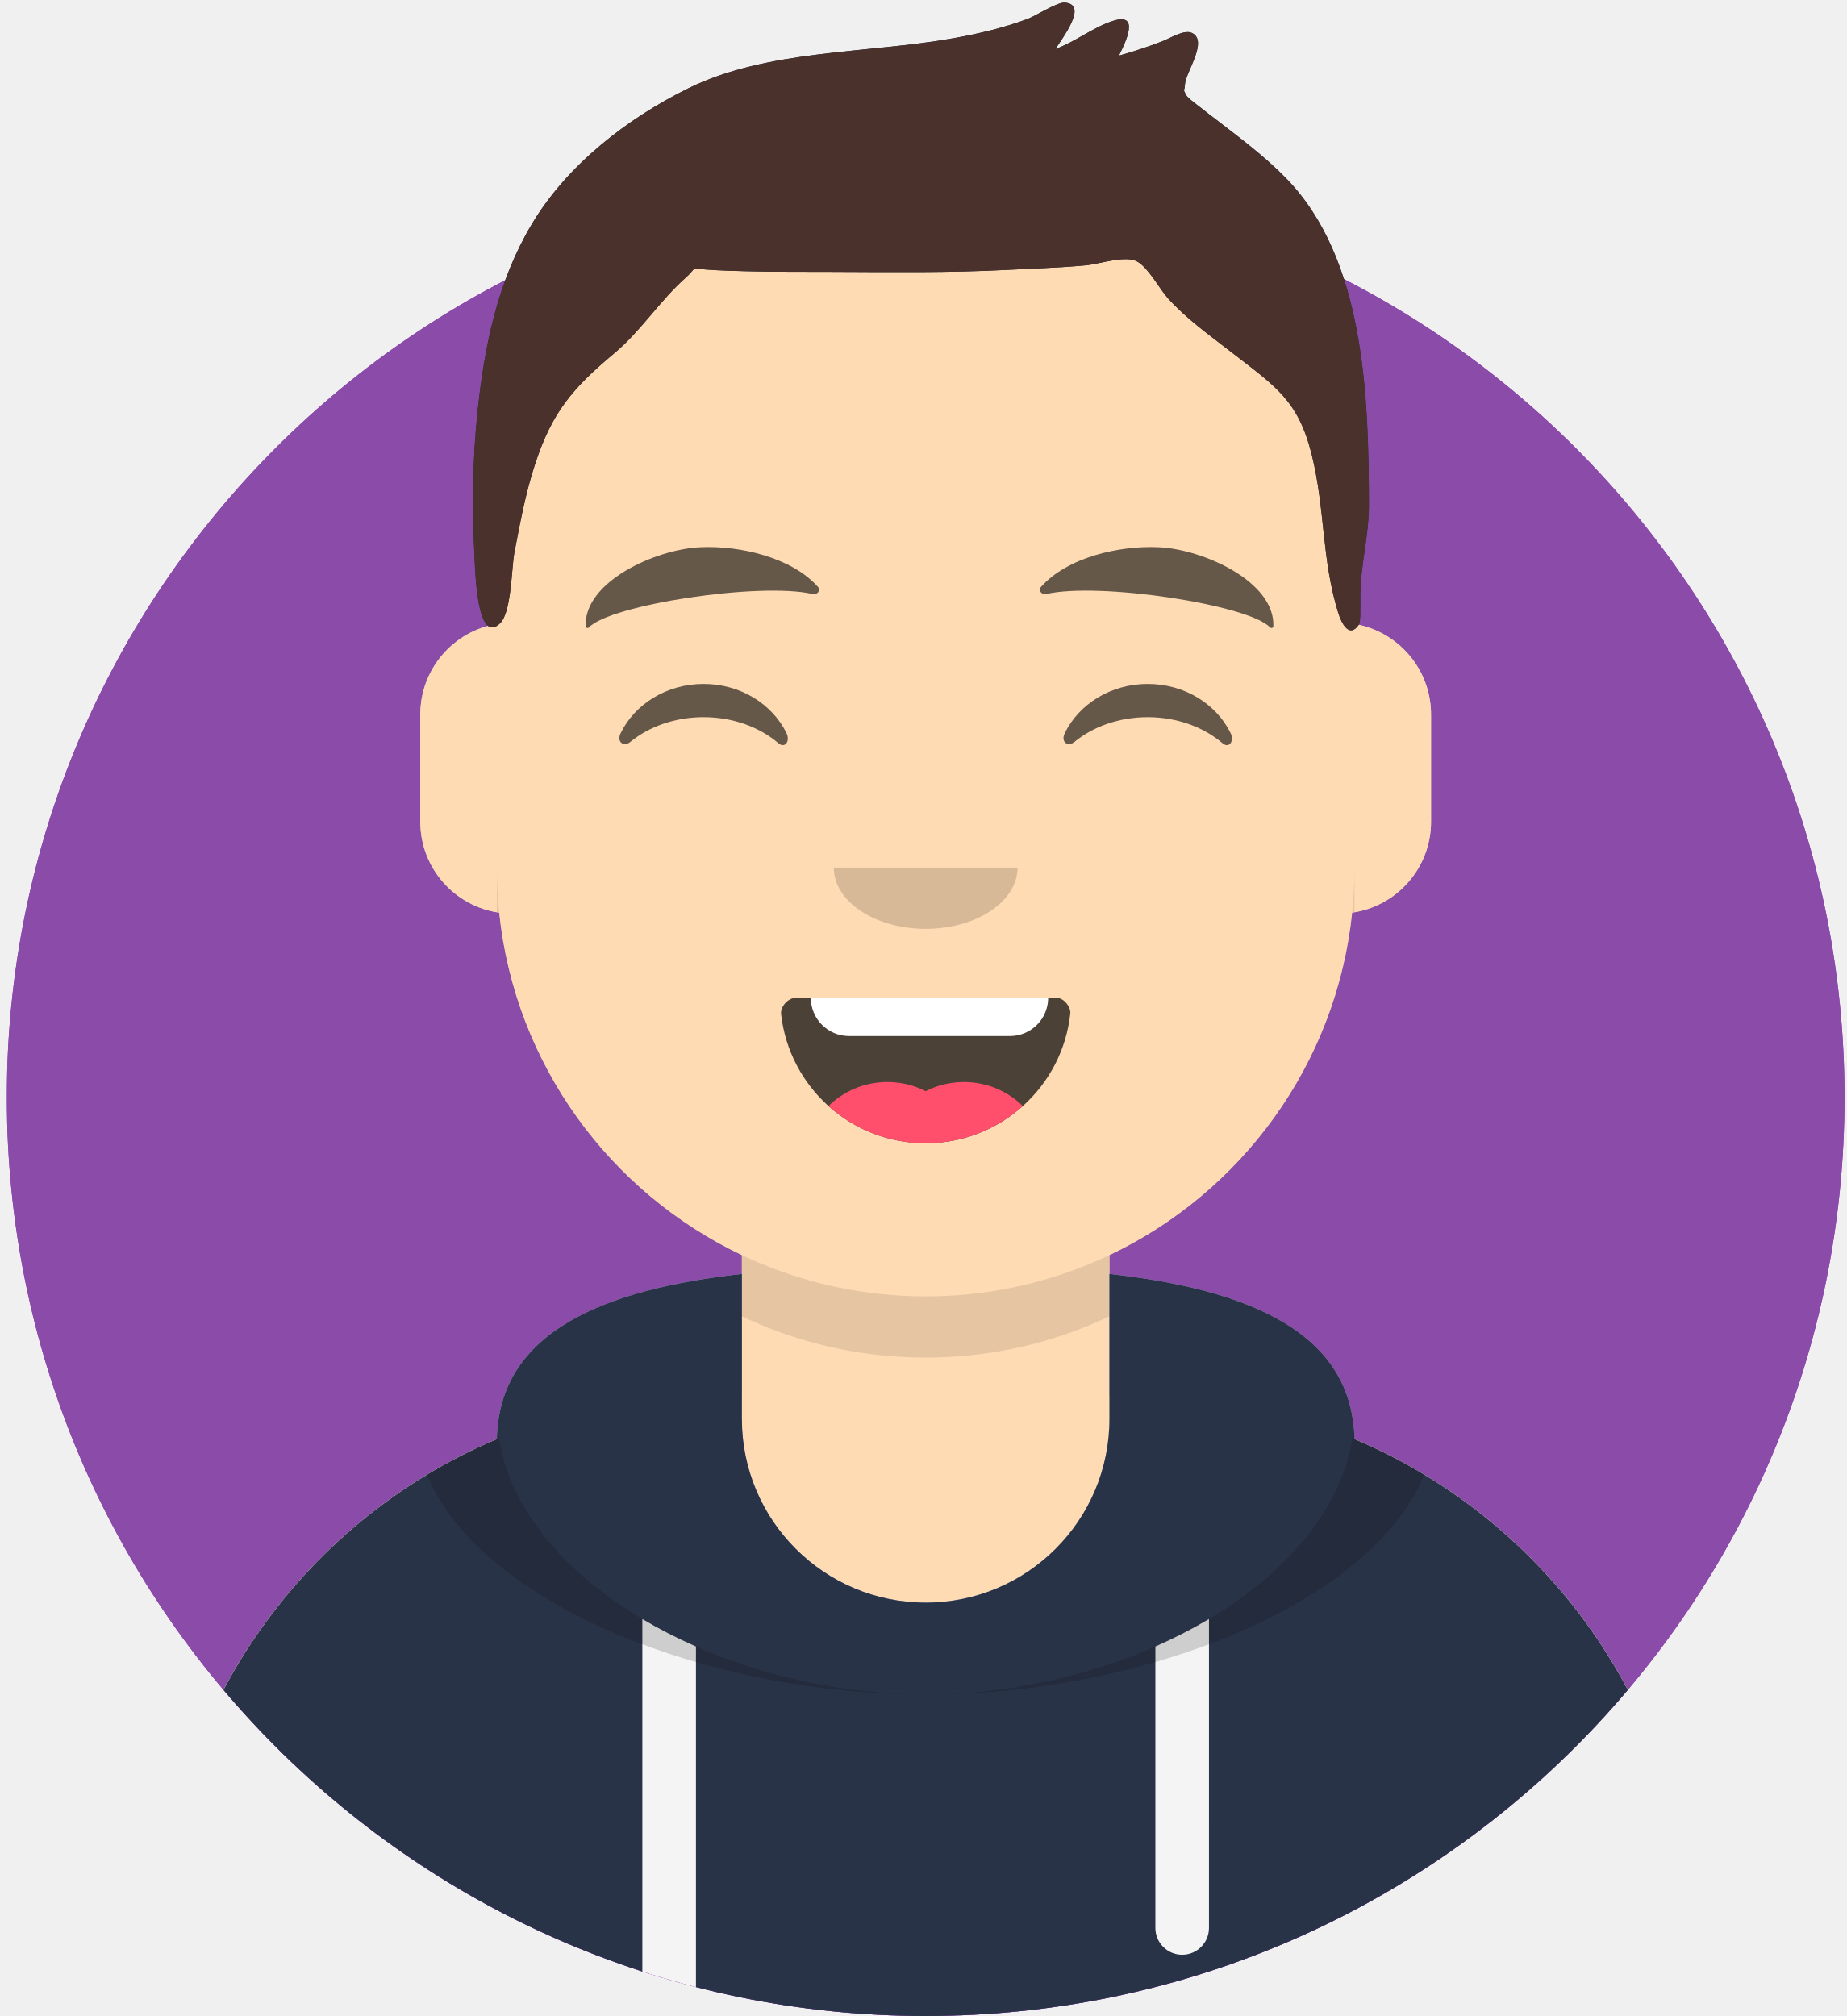
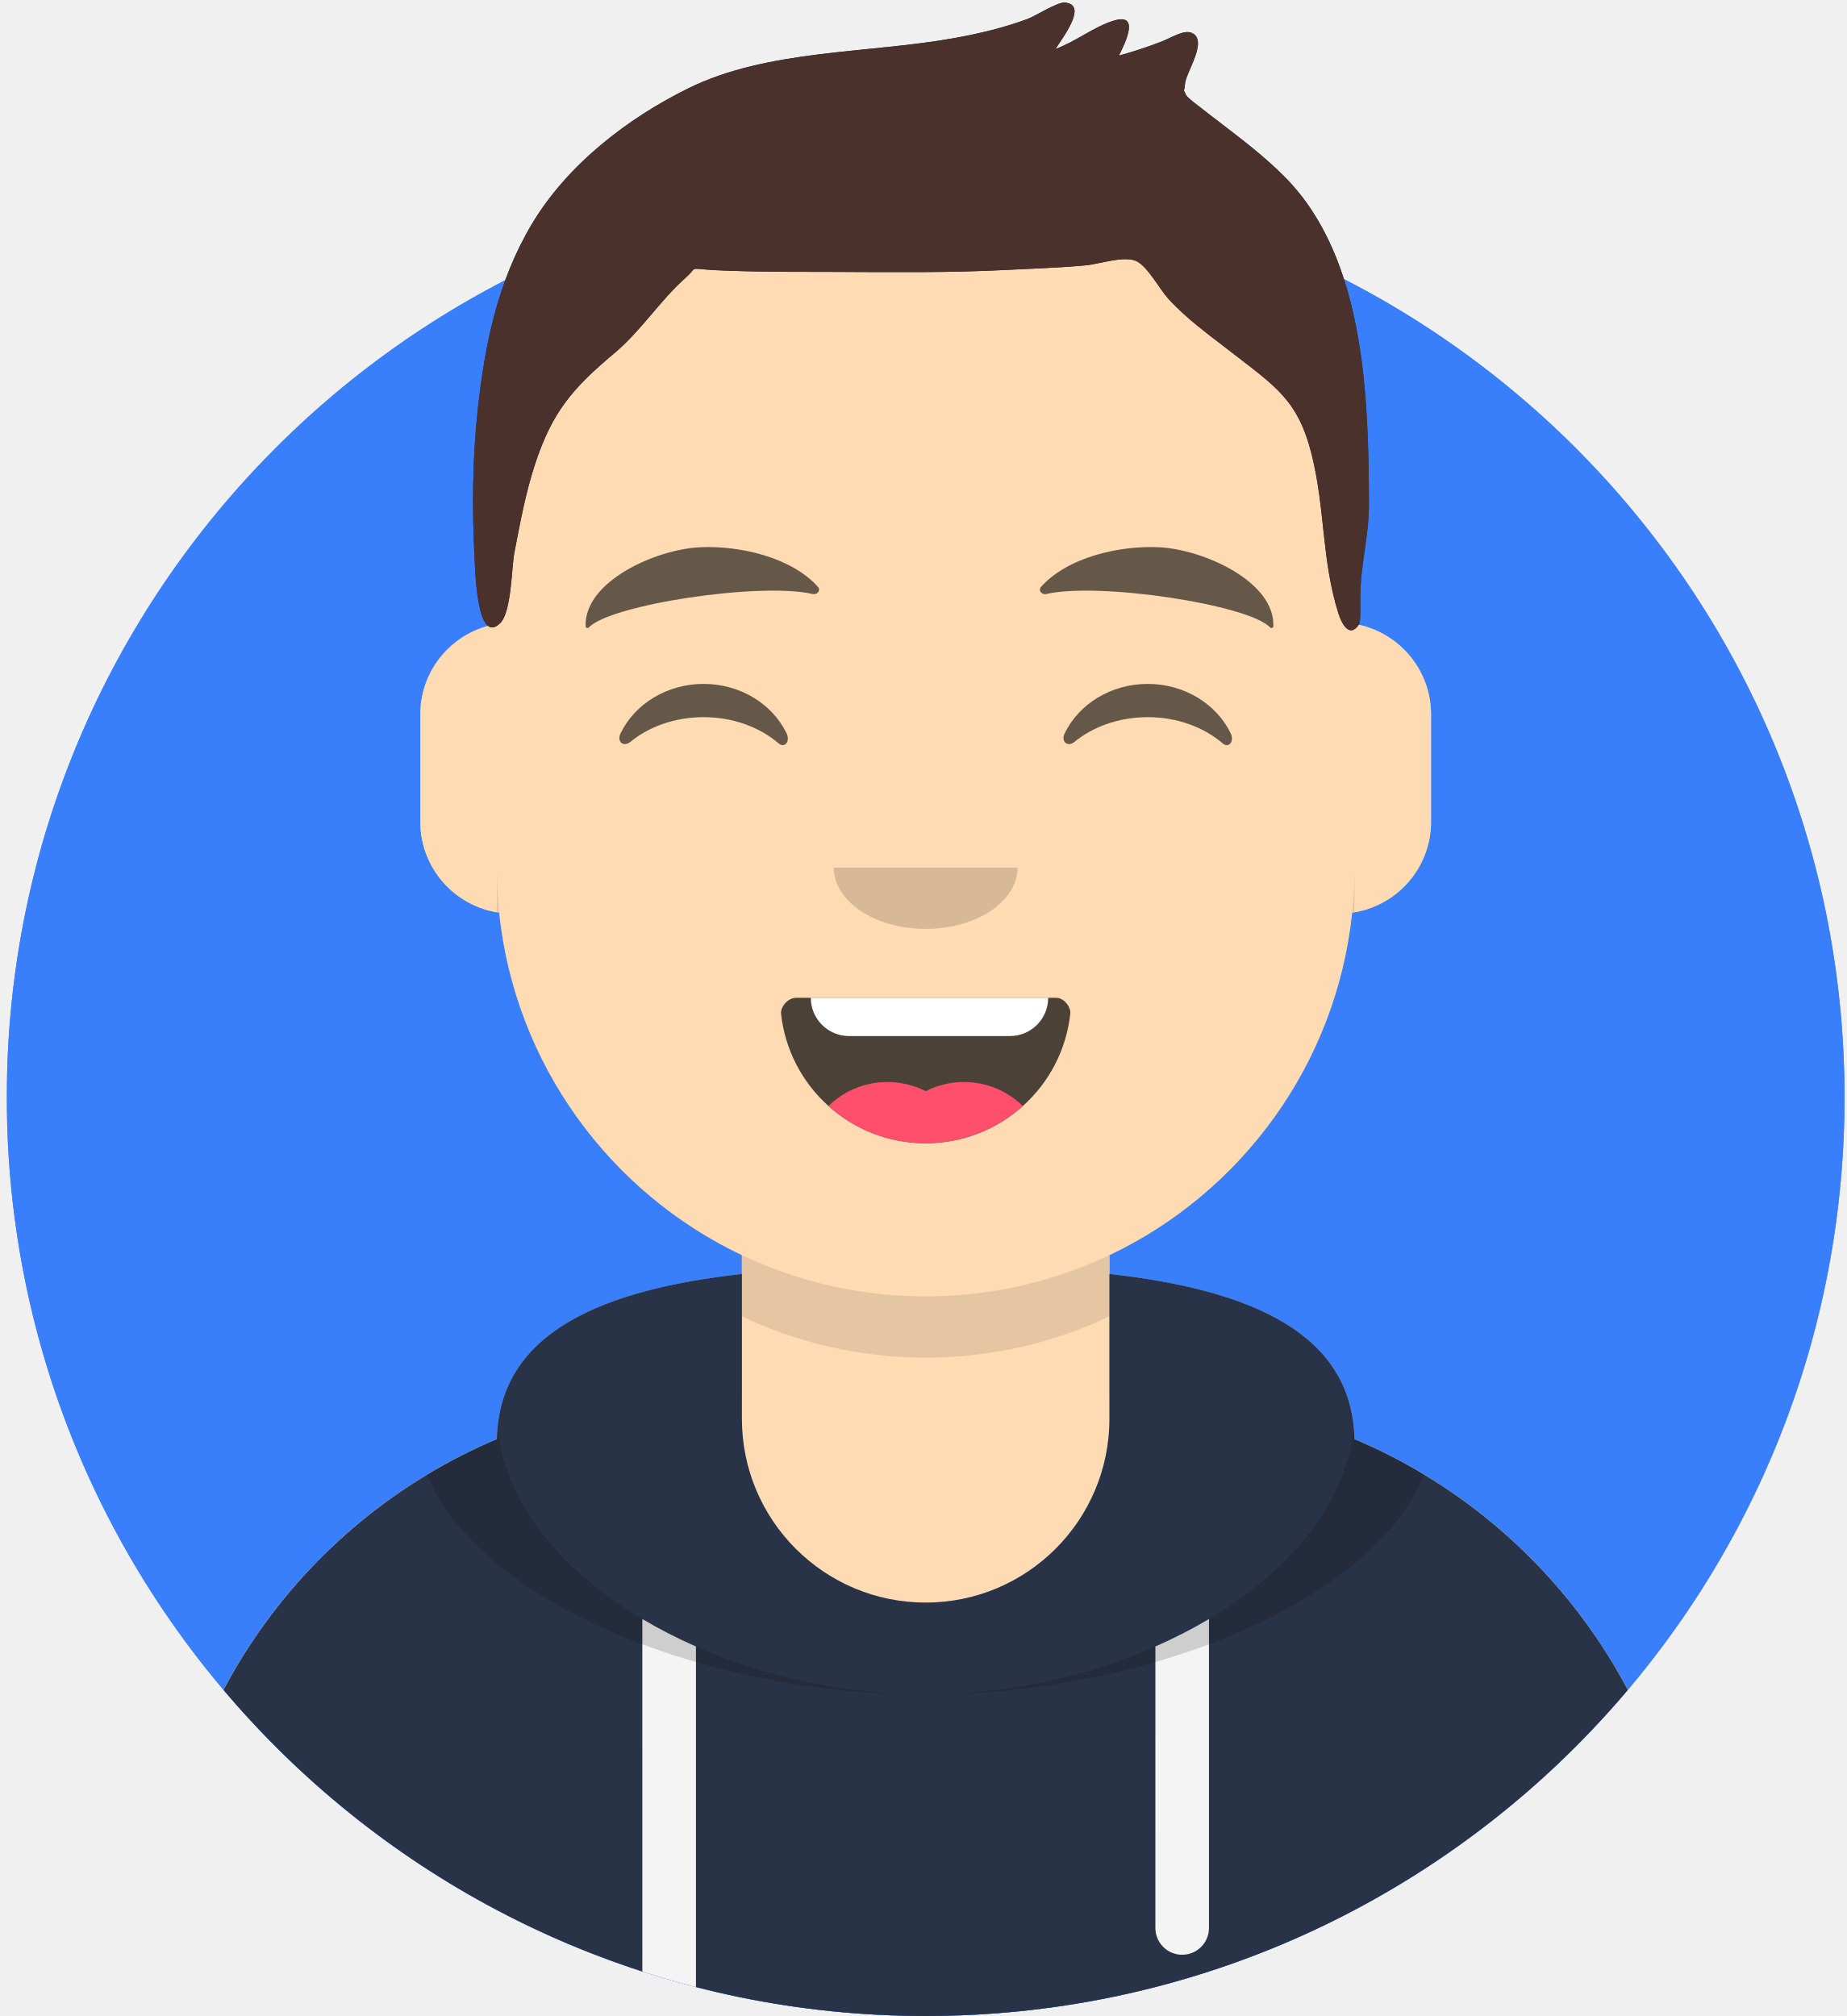
<svg xmlns="http://www.w3.org/2000/svg" xmlns:xlink="http://www.w3.org/1999/xlink" width="217px" height="237px" viewBox="0 0 217 237" version="1.1">
  <defs>
    <circle id="path-1" cx="108" cy="108" r="108" />
    <path d="M-3.19744231e-14,144 L-3.19744231e-14,-1.42108547e-14 L237.6,-1.42108547e-14 L237.6,144 L226.8,144 C226.8,203.647 178.447,252 118.8,252 C59.153,252 10.8,203.647 10.8,144 L10.8,144 L-3.19744231e-14,144 Z" id="path-3" />
    <path d="M90,0 C117.835,-5.11323436e-15 140.4,22.565 140.4,50.4 L140.401,55.949 C145.508,56.807 149.4,61.249 149.4,66.6 L149.4,79.2 C149.4,84.647 145.367,89.152 140.125,89.893 C138.265,107.718 127.114,122.78 111.601,130.149 L111.6,146.7 L115.2,146.7 C150.988,146.7 180,175.712 180,211.5 L180,219.6 L0,219.6 L0,211.5 C-4.38277231e-15,175.712 29.012,146.7 64.8,146.7 L68.4,146.7 L68.4,130.15 C52.886,122.78 41.735,107.718 39.875,89.893 C34.633,89.152 30.6,84.647 30.6,79.2 L30.6,66.6 C30.6,61.249 34.492,56.806 39.6,55.949 L39.6,50.4 C39.6,22.565 62.165,5.11323436e-15 90,0 Z" id="path-5" />
    <path d="M140.401,11.764 C156.691,13.587 169.2,18.597 169.2,31.569 L169.194,31.18 C192.467,41.01 208.8,64.047 208.8,90.9 L208.8,99 L28.8,99 L28.8,90.9 C28.8,64.047 45.133,41.01 68.406,31.18 C68.653,18.496 81.073,13.568 97.2,11.764 L97.2,28.8 C97.2,40.729 106.871,50.4 118.8,50.4 C130.729,50.4 140.4,40.729 140.4,28.8 L140.4,28.8 Z" id="path-7" />
    <path d="M31.606,13.615 C32.558,22.158 39.803,28.8 48.6,28.8 C57.424,28.8 64.687,22.117 65.603,13.536 C65.676,12.845 64.905,11.7 63.938,11.7 C50.534,11.7 40.264,11.7 33.378,11.7 C32.406,11.7 31.511,12.761 31.606,13.615 Z" id="path-9" />
    <rect id="path-11" x="0" y="0" width="237.6" height="252" />
    <path d="M118.135,20.928 C115.651,18.39 112.767,16.236 109.962,14.076 C109.343,13.6 108.715,13.135 108.109,12.641 C107.972,12.528 106.563,11.519 106.394,11.148 C105.988,10.254 106.224,10.95 106.28,9.884 C106.35,8.535 109.1,4.727 107.048,3.854 C106.146,3.47 104.536,4.492 103.67,4.83 C101.977,5.49 100.263,6.054 98.512,6.54 C99.351,4.869 100.95,1.524 97.944,2.419 C95.603,3.116 93.421,4.91 91.068,5.753 C91.847,4.477 94.96,0.523 92.147,0.302 C91.271,0.233 88.724,1.875 87.782,2.226 C84.959,3.275 82.075,3.953 79.111,4.487 C69.033,6.304 57.248,5.786 47.923,10.374 C40.735,13.911 33.636,19.4 29.484,26.389 C25.481,33.125 23.984,40.498 23.146,48.217 C22.532,53.882 22.482,59.738 22.769,65.424 C22.863,67.287 23.073,75.874 25.779,73.273 C27.127,71.978 27.117,66.745 27.457,64.974 C28.133,61.451 28.783,57.911 29.91,54.5 C31.895,48.49 34.238,45.687 39.184,41.547 C42.359,38.89 44.588,35.3 47.625,32.62 C48.99,31.416 47.949,31.542 50.143,31.7 C51.616,31.806 53.097,31.846 54.574,31.885 C57.99,31.974 61.412,31.951 64.829,31.963 C71.711,31.988 78.561,32.085 85.437,31.725 C88.492,31.565 91.556,31.478 94.603,31.195 C96.306,31.038 99.326,29.947 100.728,30.78 C102.01,31.543 103.342,34.034 104.263,35.054 C106.438,37.464 109.032,39.305 111.576,41.282 C116.881,45.403 119.559,46.98 121.17,53.421 C122.775,59.838 122.325,65.791 124.312,72.106 C124.662,73.217 125.586,75.13 126.726,73.415 C126.937,73.096 126.883,71.345 126.883,70.337 C126.883,66.27 127.913,63.218 127.9,59.123 C127.849,46.674 127.447,30.442 118.135,20.928 Z" id="path-13" />
  </defs>
  <g id="Website" stroke="none" stroke-width="1" fill="none" fill-rule="evenodd">
    <g id="mf-avatar" transform="translate(-10, -15)">
      <g id="Circle" transform="translate(10.8, 36)">
        <mask id="mask-2" fill="white">
          <use xlink:href="#path-1" />
        </mask>
-         <use id="Circle-Background" fill="#972dc2" xlink:href="#path-1" />
-         <g id="🖍-Circle-Color" mask="url(#mask-2)" fill="#8a4ca8">
+         <use id="Circle-Background" fill="#397FFBFF" xlink:href="#path-1" />
+         <g id="🖍-Circle-Color" mask="url(#mask-2)" fill="#397FFBFF">
          <rect id="🖍Color" x="0" y="0" width="216.445" height="216" />
        </g>
      </g>
      <mask id="mask-4" fill="white">
        <use xlink:href="#path-3" />
      </mask>
      <g id="Mask" />
      <g id="Avataaar" mask="url(#mask-4)">
        <g id="Body" transform="translate(28.8, 32.4)">
          <mask id="mask-6" fill="white">
            <use xlink:href="#path-5" />
          </mask>
          <use fill="#D0C6AC" xlink:href="#path-5" />
          <g id="Skin/👶🏻-05-Pale" mask="url(#mask-6)" fill="#FFDBB4">
            <g transform="translate(-28.8, 0)" id="Color">
              <rect x="0" y="0" width="238.384" height="220.355" />
            </g>
          </g>
          <path d="M39.6,84.6 C39.6,112.435 62.165,135 90,135 C117.835,135 140.4,112.435 140.4,84.6 L140.4,84.6 L140.4,91.8 C140.4,119.635 117.835,142.2 90,142.2 C62.165,142.2 39.6,119.635 39.6,91.8 Z" id="Neck-Shadow" fill-opacity="0.1" fill="#000000" mask="url(#mask-6)" />
        </g>
        <g id="Clothing/Hoodie" transform="translate(0, 153)">
          <mask id="mask-8" fill="white">
            <use xlink:href="#path-7" />
          </mask>
          <use id="Hoodie" fill="#B7C1DB" fill-rule="evenodd" xlink:href="#path-7" />
          <g id="Color/Palette/Slate" mask="url(#mask-8)" fill="#293347" fill-rule="evenodd">
            <rect id="🖍Color" x="0" y="0" width="238.491" height="99" />
          </g>
          <path d="M91.8,55.565 L91.8,99 L85.5,99 L85.499,52.335 C87.483,53.514 89.592,54.594 91.8,55.565 Z M152.101,52.334 L152.1,88.65 C152.1,90.39 150.69,91.8 148.95,91.8 C147.21,91.8 145.8,90.39 145.8,88.65 L145.801,55.565 C148.009,54.594 150.118,53.513 152.101,52.334 Z" id="Straps" fill="#F4F4F4" fill-rule="evenodd" mask="url(#mask-8)" />
          <path d="M155.733,11.451 C169.28,14.013 178.65,19.118 178.65,29.077 C178.65,46.818 148.916,61.2 118.8,61.2 C88.684,61.2 58.95,46.818 58.95,29.077 C58.95,19.118 68.32,14.013 81.867,11.451 C73.689,14.466 68.4,19.534 68.4,27.969 C68.4,46.322 93.439,61.2 118.8,61.2 C144.161,61.2 169.2,46.322 169.2,27.969 C169.2,19.71 164.13,14.679 156.241,11.642 Z" id="Shadow" fill-opacity="0.16" fill="#000000" fill-rule="evenodd" mask="url(#mask-8)" />
        </g>
        <g id="Face" transform="translate(68.4, 73.8)">
          <g id="Mouth/Smile" transform="translate(1.8, 46.8)">
            <mask id="mask-10" fill="white">
              <use xlink:href="#path-9" />
            </mask>
            <use id="Mouth" fill-opacity="0.7" fill="#000000" fill-rule="evenodd" xlink:href="#path-9" />
            <path d="M39.6,1.8 L58.5,1.8 C60.985,1.8 63,3.815 63,6.3 L63,11.7 C63,14.185 60.985,16.2 58.5,16.2 L39.6,16.2 C37.115,16.2 35.1,14.185 35.1,11.7 L35.1,6.3 C35.1,3.815 37.115,1.8 39.6,1.8 Z" id="Teeth" fill="#FFFFFF" fill-rule="evenodd" mask="url(#mask-10)" />
            <g id="Tongue" stroke-width="1" fill-rule="evenodd" mask="url(#mask-10)" fill="#FF4F6D">
              <g transform="translate(34.2, 21.6)">
                <circle cx="9.9" cy="9.9" r="9.9" />
                <circle cx="18.9" cy="9.9" r="9.9" />
              </g>
            </g>
          </g>
          <g id="Nose/Default" transform="translate(25.2, 36)" fill="#000000" fill-opacity="0.16">
            <path d="M14.4,7.2 C14.4,11.176 19.235,14.4 25.2,14.4 L25.2,14.4 C31.165,14.4 36,11.176 36,7.2" id="Nose" />
          </g>
          <g id="Eyes/Happy-😁" transform="translate(0, 7.2)" fill="#000000" fill-opacity="0.6">
            <path d="M14.544,20.203 C16.206,16.784 19.948,14.4 24.298,14.4 C28.632,14.4 32.363,16.767 34.034,20.166 C34.53,21.176 33.824,22.003 33.112,21.39 C30.906,19.494 27.773,18.309 24.298,18.309 C20.931,18.309 17.886,19.421 15.694,21.214 C14.892,21.87 14.058,21.203 14.544,20.203 Z" id="Squint" />
            <path d="M66.744,20.203 C68.406,16.784 72.148,14.4 76.498,14.4 C80.832,14.4 84.563,16.767 86.234,20.166 C86.73,21.176 86.024,22.003 85.312,21.39 C83.106,19.494 79.973,18.309 76.498,18.309 C73.131,18.309 70.086,19.421 67.894,21.214 C67.092,21.87 66.258,21.203 66.744,20.203 Z" id="Squint" />
          </g>
          <g id="Eyebrow/Natural/Default-Natural" fill="#000000" fill-opacity="0.6">
            <path d="M23.435,5.589 C18.25,6.285 10.164,10.805 10.84,16.036 C10.862,16.207 11.121,16.261 11.233,16.118 C13.471,13.248 30.774,9.033 37.075,9.913 C37.652,9.994 38.032,9.399 37.639,9.027 C34.269,5.845 28.08,4.961 23.435,5.589" id="Eyebrow" transform="translate(24.3, 10.8) rotate(5) translate(-24.3, -10.8) " />
            <path d="M76.535,5.589 C71.35,6.285 63.264,10.805 63.94,16.036 C63.962,16.207 64.221,16.261 64.333,16.118 C66.571,13.248 83.874,9.033 90.175,9.913 C90.752,9.994 91.132,9.399 90.739,9.027 C87.369,5.845 81.18,4.961 76.535,5.589" id="Eyebrow" transform="translate(77.4, 10.8) scale(-1, 1) rotate(5) translate(-77.4, -10.8) " />
          </g>
        </g>
        <g id="Top">
          <mask id="mask-12" fill="white">
            <use xlink:href="#path-11" />
          </mask>
          <g id="Mask" />
          <g mask="url(#mask-12)">
            <g transform="translate(43, 15)">
              <mask id="mask-14" fill="white">
                <use xlink:href="#path-13" />
              </mask>
              <use id="Short-Hair" stroke="none" fill="#1F3140" fill-rule="evenodd" xlink:href="#path-13" />
              <g id="Color/Hair/Brown-Dark" stroke="none" fill="none" mask="url(#mask-14)" fill-rule="evenodd">
                <g transform="translate(-43.1, -15)" fill="#4A312C" id="Color">
                  <rect x="0" y="0" width="239.107" height="252.406" />
                </g>
              </g>
            </g>
          </g>
        </g>
      </g>
    </g>
  </g>
</svg>
